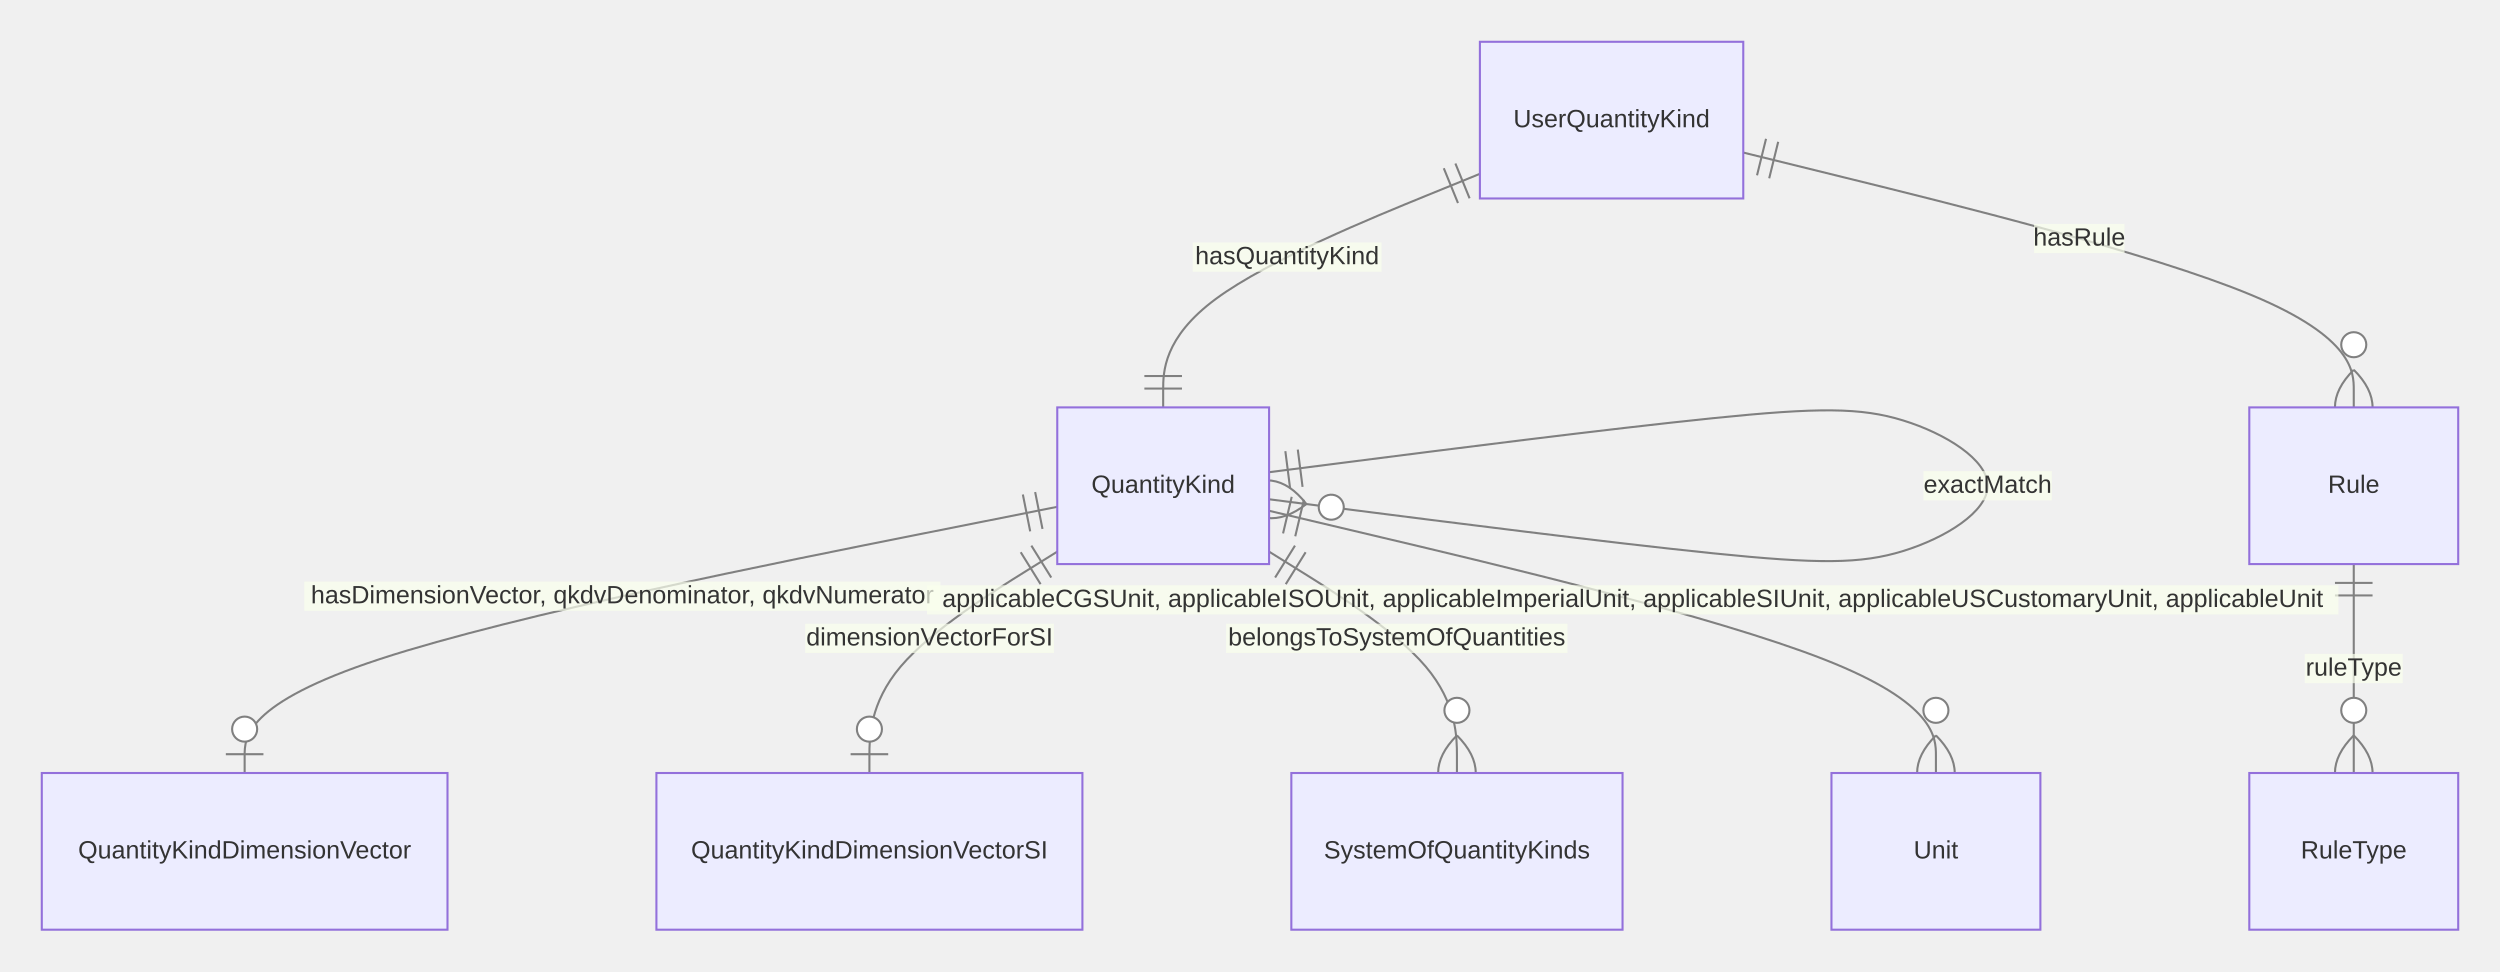
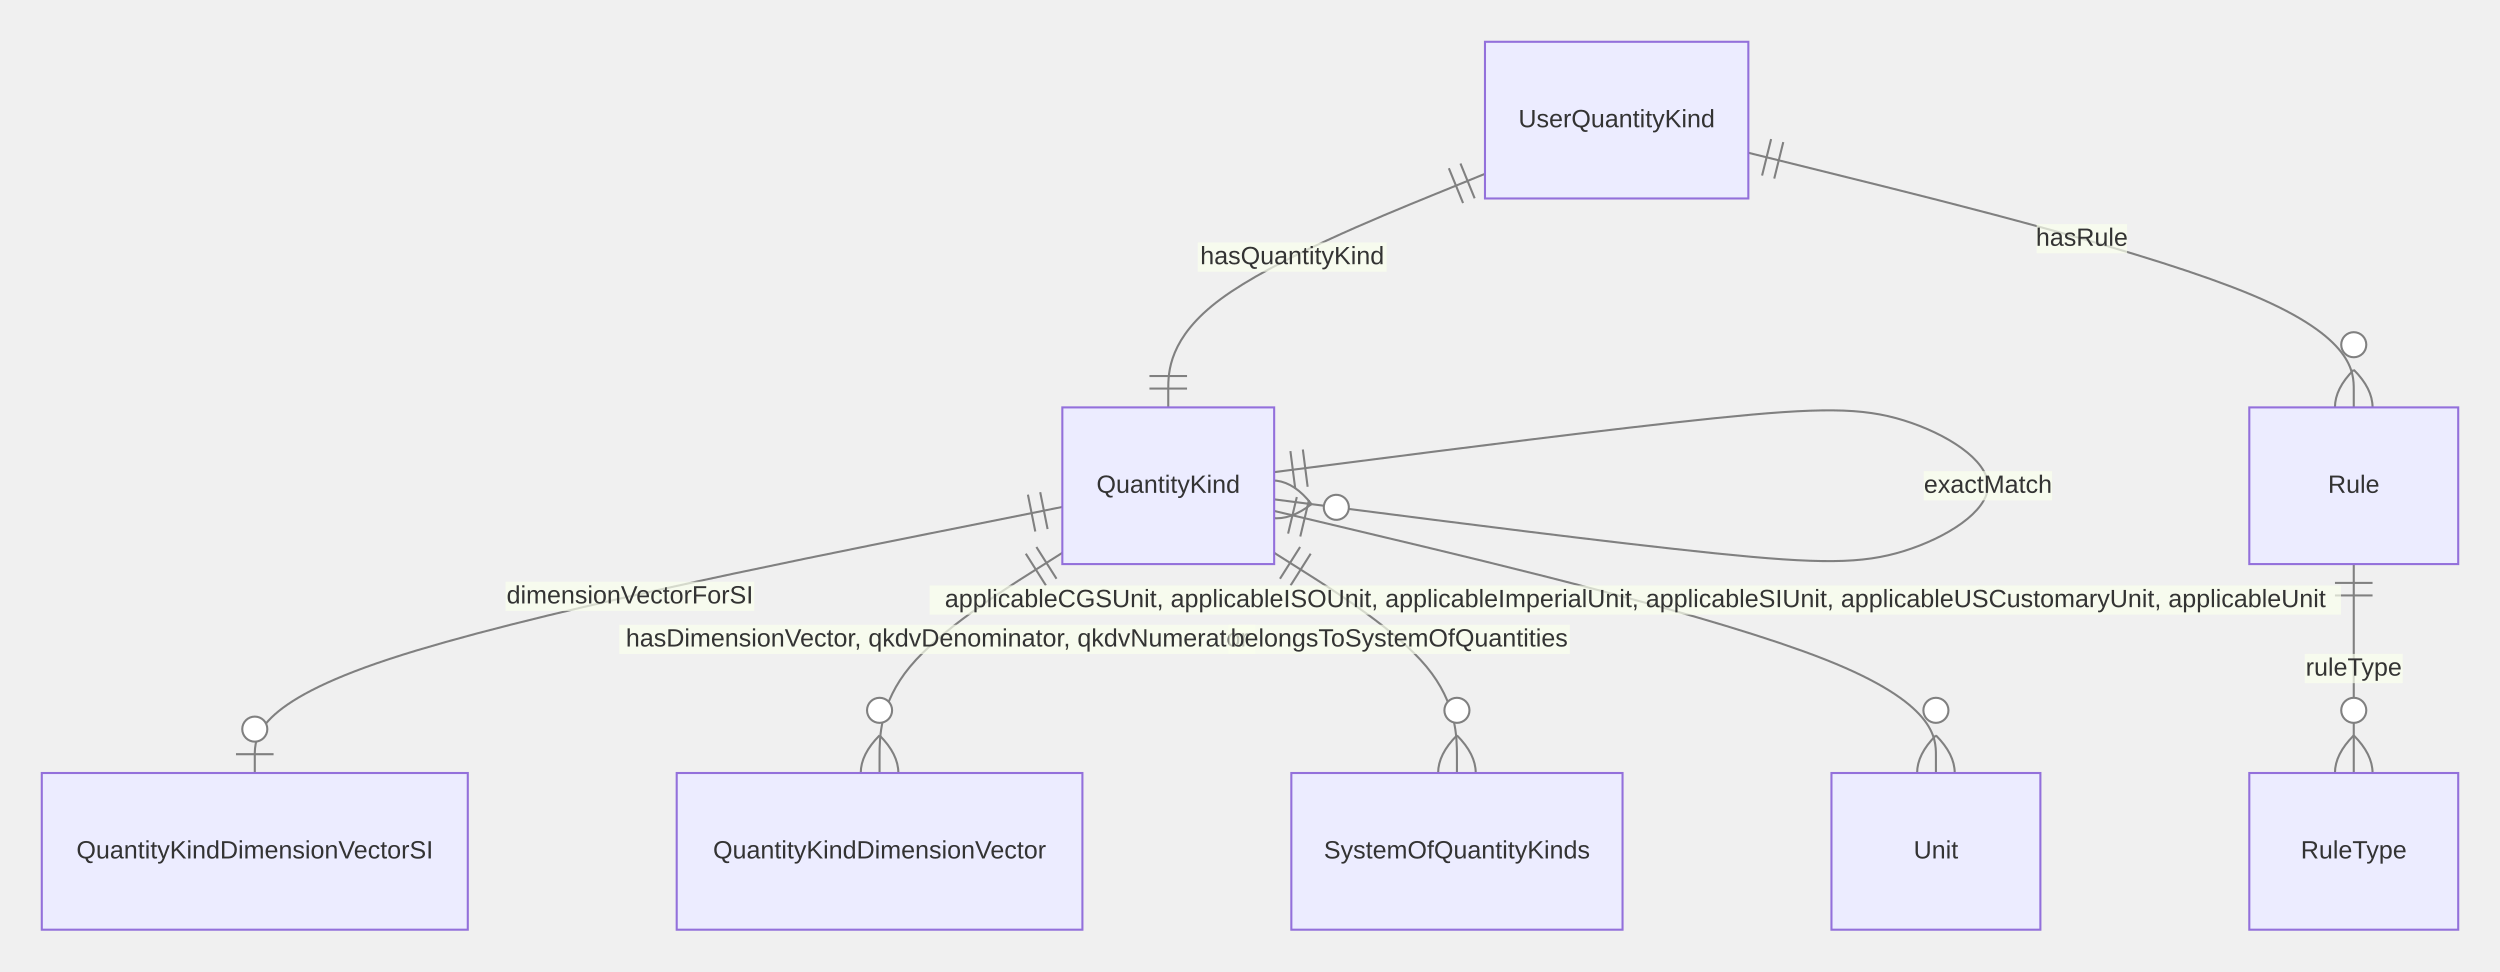
<svg xmlns="http://www.w3.org/2000/svg" aria-roledescription="er" role="graphics-document document" viewBox="0 0 1196.632 465" height="465" width="1196.632" id="container">
  <style>#container{font-family:"trebuchet ms",verdana,arial,sans-serif;font-size:16px;fill:#333;}#container .error-icon{fill:#552222;}#container .error-text{fill:#552222;stroke:#552222;}#container .edge-thickness-normal{stroke-width:1px;}#container .edge-thickness-thick{stroke-width:3.5px;}#container .edge-pattern-solid{stroke-dasharray:0;}#container .edge-thickness-invisible{stroke-width:0;fill:none;}#container .edge-pattern-dashed{stroke-dasharray:3;}#container .edge-pattern-dotted{stroke-dasharray:2;}#container .marker{fill:#333333;stroke:#333333;}#container .marker.cross{stroke:#333333;}#container svg{font-family:"trebuchet ms",verdana,arial,sans-serif;font-size:16px;}#container p{margin:0;}#container .entityBox{fill:#ECECFF;stroke:#9370DB;}#container .attributeBoxOdd{fill:#ffffff;stroke:#9370DB;}#container .attributeBoxEven{fill:#f2f2f2;stroke:#9370DB;}#container .relationshipLabelBox{fill:hsl(80, 100%, 96.275%);opacity:0.7;background-color:hsl(80, 100%, 96.275%);}#container .relationshipLabelBox rect{opacity:0.5;}#container .relationshipLine{stroke:#333333;}#container .entityTitleText{text-anchor:middle;font-size:18px;fill:#333;}#container #MD_PARENT_START{fill:#f5f5f5!important;stroke:#333333!important;stroke-width:1;}#container #MD_PARENT_END{fill:#f5f5f5!important;stroke:#333333!important;stroke-width:1;}#container :root{--mermaid-font-family:"trebuchet ms",verdana,arial,sans-serif;}</style>
  <g />
  <defs>
    <marker orient="auto" markerHeight="240" markerWidth="190" refY="7" refX="0" id="MD_PARENT_START">
      <path d="M 18,7 L9,13 L1,7 L9,1 Z" />
    </marker>
  </defs>
  <defs>
    <marker orient="auto" markerHeight="28" markerWidth="20" refY="7" refX="19" id="MD_PARENT_END">
      <path d="M 18,7 L9,13 L1,7 L9,1 Z" />
    </marker>
  </defs>
  <defs>
    <marker orient="auto" markerHeight="18" markerWidth="18" refY="9" refX="0" id="ONLY_ONE_START">
      <path d="M9,0 L9,18 M15,0 L15,18" fill="none" stroke="gray" />
    </marker>
  </defs>
  <defs>
    <marker orient="auto" markerHeight="18" markerWidth="18" refY="9" refX="18" id="ONLY_ONE_END">
      <path d="M3,0 L3,18 M9,0 L9,18" fill="none" stroke="gray" />
    </marker>
  </defs>
  <defs>
    <marker orient="auto" markerHeight="18" markerWidth="30" refY="9" refX="0" id="ZERO_OR_ONE_START">
      <circle r="6" cy="9" cx="21" fill="white" stroke="gray" />
      <path d="M9,0 L9,18" fill="none" stroke="gray" />
    </marker>
  </defs>
  <defs>
    <marker orient="auto" markerHeight="18" markerWidth="30" refY="9" refX="30" id="ZERO_OR_ONE_END">
      <circle r="6" cy="9" cx="9" fill="white" stroke="gray" />
      <path d="M21,0 L21,18" fill="none" stroke="gray" />
    </marker>
  </defs>
  <defs>
    <marker orient="auto" markerHeight="36" markerWidth="45" refY="18" refX="18" id="ONE_OR_MORE_START">
      <path d="M0,18 Q 18,0 36,18 Q 18,36 0,18 M42,9 L42,27" fill="none" stroke="gray" />
    </marker>
  </defs>
  <defs>
    <marker orient="auto" markerHeight="36" markerWidth="45" refY="18" refX="27" id="ONE_OR_MORE_END">
      <path d="M3,9 L3,27 M9,18 Q27,0 45,18 Q27,36 9,18" fill="none" stroke="gray" />
    </marker>
  </defs>
  <defs>
    <marker orient="auto" markerHeight="36" markerWidth="57" refY="18" refX="18" id="ZERO_OR_MORE_START">
      <circle r="6" cy="18" cx="48" fill="white" stroke="gray" />
      <path d="M0,18 Q18,0 36,18 Q18,36 0,18" fill="none" stroke="gray" />
    </marker>
  </defs>
  <defs>
    <marker orient="auto" markerHeight="36" markerWidth="57" refY="18" refX="39" id="ZERO_OR_MORE_END">
      <circle r="6" cy="18" cx="9" fill="white" stroke="gray" />
      <path d="M21,18 Q39,0 57,18 Q39,36 21,18" fill="none" stroke="gray" />
    </marker>
  </defs>
-   <path style="stroke: gray; fill: none;" marker-start="url(#ONLY_ONE_START)" marker-end="url(#ZERO_OR_ONE_END)" d="M506.061,242.589L441.233,255.491C376.406,268.393,246.751,294.196,181.924,315.432C117.097,336.667,117.097,353.333,117.097,361.667L117.097,370" class="er relationshipLine" />
-   <path style="stroke: gray; fill: none;" marker-start="url(#ONLY_ONE_START)" marker-end="url(#ZERO_OR_ONE_END)" d="M506.061,264.047L491.075,273.373C476.089,282.698,446.118,301.349,431.132,319.008C416.146,336.667,416.146,353.333,416.146,361.667L416.146,370" class="er relationshipLine" />
-   <path style="stroke: gray; fill: none;" marker-start="url(#ONLY_ONE_START)" marker-end="url(#ZERO_OR_MORE_END)" d="M607.451,226.022L647.916,220.852C688.38,215.682,769.309,205.341,819.89,200.17C870.471,195,890.703,195,910.935,201.25C931.168,207.5,951.4,220,951.4,232.5C951.4,245,931.168,257.5,910.935,263.75C890.703,270,870.471,270,819.89,264.83C769.309,259.659,688.38,249.318,647.916,244.148L607.451,238.978" class="er relationshipLine" />
-   <path style="stroke: gray; fill: none;" marker-start="url(#ONLY_ONE_START)" marker-end="url(#ZERO_OR_MORE_END)" d="M607.451,264.047L622.437,273.373C637.423,282.698,667.394,301.349,682.38,319.008C697.366,336.667,697.366,353.333,697.366,361.667L697.366,370" class="er relationshipLine" />
-   <path style="stroke: gray; fill: none;" marker-start="url(#ONLY_ONE_START)" marker-end="url(#ZERO_OR_MORE_END)" d="M607.451,244.493L660.648,257.077C713.845,269.662,820.239,294.831,873.435,315.749C926.632,336.667,926.632,353.333,926.632,361.667L926.632,370" class="er relationshipLine" />
+   <path style="stroke: gray; fill: none;" marker-start="url(#ONLY_ONE_START)" marker-end="url(#ZERO_OR_ONE_END)" d="M508.489,242.645L444.066,255.538C379.644,268.43,250.798,294.215,186.376,315.441C121.953,336.667,121.953,353.333,121.953,361.667L121.953,370" class="er relationshipLine" />
+   <path style="stroke: gray; fill: none;" marker-start="url(#ONLY_ONE_START)" marker-end="url(#ZERO_OR_MORE_END)" d="M609.88,225.986L650.074,220.822C690.269,215.658,770.659,205.329,820.902,200.164C871.145,195,891.243,195,911.34,201.25C931.437,207.5,951.535,220,951.535,232.5C951.535,245,931.437,257.5,911.34,263.75C891.243,270,871.145,270,820.902,264.836C770.659,259.671,690.269,249.342,650.074,244.178L609.88,239.014" class="er relationshipLine" />
+   <path style="stroke: gray; fill: none;" marker-start="url(#ONLY_ONE_START)" marker-end="url(#ZERO_OR_MORE_END)" d="M508.489,264.602L493.908,273.835C479.327,283.068,450.165,301.534,435.584,319.1C421.003,336.667,421.003,353.333,421.003,361.667L421.003,370" class="er relationshipLine" />
+   <path style="stroke: gray; fill: none;" marker-start="url(#ONLY_ONE_START)" marker-end="url(#ZERO_OR_MORE_END)" d="M609.88,264.602L624.461,273.835C639.042,283.068,668.204,301.534,682.785,319.1C697.366,336.667,697.366,353.333,697.366,361.667L697.366,370" class="er relationshipLine" />
+   <path style="stroke: gray; fill: none;" marker-start="url(#ONLY_ONE_START)" marker-end="url(#ZERO_OR_MORE_END)" d="M609.88,244.572L662.672,257.143C715.464,269.715,821.048,294.857,873.84,315.762C926.632,336.667,926.632,353.333,926.632,361.667L926.632,370" class="er relationshipLine" />
  <path style="stroke: gray; fill: none;" marker-start="url(#ONLY_ONE_START)" marker-end="url(#ZERO_OR_MORE_END)" d="M1126.632,270L1126.632,278.333C1126.632,286.667,1126.632,303.333,1126.632,320C1126.632,336.667,1126.632,353.333,1126.632,361.667L1126.632,370" class="er relationshipLine" />
-   <path style="stroke: gray; fill: none;" marker-start="url(#ONLY_ONE_START)" marker-end="url(#ONLY_ONE_END)" d="M708.358,83.196L683.091,93.497C657.824,103.797,607.29,124.399,582.023,143.033C556.756,161.667,556.756,178.333,556.756,186.667L556.756,195" class="er relationshipLine" />
-   <path style="stroke: gray; fill: none;" marker-start="url(#ONLY_ONE_START)" marker-end="url(#ZERO_OR_MORE_END)" d="M834.42,73.025L883.122,85.021C931.824,97.017,1029.228,121.008,1077.93,141.338C1126.632,161.667,1126.632,178.333,1126.632,186.667L1126.632,195" class="er relationshipLine" />
-   <g transform="translate(506.0607,195 )" id="entity-QuantityKind-6f79b338-e354-5d95-8035-8883644476ff">
+   <path style="stroke: gray; fill: none;" marker-start="url(#ONLY_ONE_START)" marker-end="url(#ONLY_ONE_END)" d="M710.786,83.196L685.519,93.497C660.252,103.797,609.718,124.399,584.451,143.033C559.184,161.667,559.184,178.333,559.184,186.667L559.184,195" class="er relationshipLine" />
+   <path style="stroke: gray; fill: none;" marker-start="url(#ONLY_ONE_START)" marker-end="url(#ZERO_OR_MORE_END)" d="M836.849,73.132L885.146,85.11C933.443,97.088,1030.038,121.044,1078.335,141.355C1126.632,161.667,1126.632,178.333,1126.632,186.667L1126.632,195" class="er relationshipLine" />
+   <g transform="translate(508.489,195 )" id="entity-QuantityKind-6f79b338-e354-5d95-8035-8883644476ff">
    <rect height="75" width="101.391" y="0" x="0" class="er entityBox" />
    <text style="dominant-baseline: middle; text-anchor: middle; font-size: 12px;" transform="translate(50.69531,37.5)" y="0" x="0" id="text-entity-QuantityKind-6f79b338-e354-5d95-8035-8883644476ff" class="er entityLabel">QuantityKind</text>
  </g>
  <g transform="translate(1076.632,195 )" id="entity-Rule-886caf8e-59ff-5db3-a492-27242971196f">
    <rect height="75" width="100" y="0" x="0" class="er entityBox" />
    <text style="dominant-baseline: middle; text-anchor: middle; font-size: 12px;" transform="translate(50,37.5)" y="0" x="0" id="text-entity-Rule-886caf8e-59ff-5db3-a492-27242971196f" class="er entityLabel">Rule</text>
  </g>
-   <g transform="translate(708.3579,20 )" id="entity-UserQuantityKind-1d3cd085-6793-5448-82a1-6476fcd13bbf">
+   <g transform="translate(710.7862,20 )" id="entity-UserQuantityKind-1d3cd085-6793-5448-82a1-6476fcd13bbf">
    <rect height="75" width="126.062" y="0" x="0" class="er entityBox" />
    <text style="dominant-baseline: middle; text-anchor: middle; font-size: 12px;" transform="translate(63.03125,37.5)" y="0" x="0" id="text-entity-UserQuantityKind-1d3cd085-6793-5448-82a1-6476fcd13bbf" class="er entityLabel">UserQuantityKind</text>
  </g>
-   <g transform="translate(20,370 )" id="entity-QuantityKindDimensionVector-bfa1bf26-fcae-516f-8f63-2f454f3dac1b">
+   <g transform="translate(20,370 )" id="entity-QuantityKindDimensionVectorSI-2681a9c0-d385-5c75-b278-85a805bca5b5">
+     <rect height="75" width="203.906" y="0" x="0" class="er entityBox" />
+     <text style="dominant-baseline: middle; text-anchor: middle; font-size: 12px;" transform="translate(101.9531,37.5)" y="0" x="0" id="text-entity-QuantityKindDimensionVectorSI-2681a9c0-d385-5c75-b278-85a805bca5b5" class="er entityLabel">QuantityKindDimensionVectorSI</text>
+   </g>
+   <g transform="translate(323.9062,370 )" id="entity-QuantityKindDimensionVector-bfa1bf26-fcae-516f-8f63-2f454f3dac1b">
    <rect height="75" width="194.193" y="0" x="0" class="er entityBox" />
    <text style="dominant-baseline: middle; text-anchor: middle; font-size: 12px;" transform="translate(97.09654,37.5)" y="0" x="0" id="text-entity-QuantityKindDimensionVector-bfa1bf26-fcae-516f-8f63-2f454f3dac1b" class="er entityLabel">QuantityKindDimensionVector</text>
-   </g>
-   <g transform="translate(314.1931,370 )" id="entity-QuantityKindDimensionVectorSI-2681a9c0-d385-5c75-b278-85a805bca5b5">
-     <rect height="75" width="203.906" y="0" x="0" class="er entityBox" />
-     <text style="dominant-baseline: middle; text-anchor: middle; font-size: 12px;" transform="translate(101.9531,37.5)" y="0" x="0" id="text-entity-QuantityKindDimensionVectorSI-2681a9c0-d385-5c75-b278-85a805bca5b5" class="er entityLabel">QuantityKindDimensionVectorSI</text>
  </g>
  <g transform="translate(618.0993,370 )" id="entity-SystemOfQuantityKinds-09c2a533-d4ff-5ffb-9642-53498359216a">
    <rect height="75" width="158.533" y="0" x="0" class="er entityBox" />
    <text style="dominant-baseline: middle; text-anchor: middle; font-size: 12px;" transform="translate(79.26643,37.5)" y="0" x="0" id="text-entity-SystemOfQuantityKinds-09c2a533-d4ff-5ffb-9642-53498359216a" class="er entityLabel">SystemOfQuantityKinds</text>
  </g>
  <g transform="translate(876.6322,370 )" id="entity-Unit-c57ac1ea-0a24-509a-a80e-23f8c03ca739">
    <rect height="75" width="100" y="0" x="0" class="er entityBox" />
    <text style="dominant-baseline: middle; text-anchor: middle; font-size: 12px;" transform="translate(50,37.5)" y="0" x="0" id="text-entity-Unit-c57ac1ea-0a24-509a-a80e-23f8c03ca739" class="er entityLabel">Unit</text>
  </g>
  <g transform="translate(1076.632,370 )" id="entity-RuleType-d54df1a6-a17d-5920-9344-6f805c739e55">
    <rect height="75" width="100" y="0" x="0" class="er entityBox" />
    <text style="dominant-baseline: middle; text-anchor: middle; font-size: 12px;" transform="translate(50,37.5)" y="0" x="0" id="text-entity-RuleType-d54df1a6-a17d-5920-9344-6f805c739e55" class="er entityLabel">RuleType</text>
  </g>
-   <rect height="14" width="304.498" y="278.382" x="145.641" class="er relationshipLabelBox" />
-   <text style="text-anchor: middle; dominant-baseline: middle; font-size: 12px;" y="285.382" x="297.891" id="rel1" class="er relationshipLabel">hasDimensionVector, qkdvDenominator, qkdvNumerator</text>
-   <rect height="14" width="119.078" y="298.547" x="385.401" class="er relationshipLabelBox" />
-   <text style="text-anchor: middle; dominant-baseline: middle; font-size: 12px;" y="305.547" x="444.94" id="rel2" class="er relationshipLabel">dimensionVectorForSI</text>
-   <rect height="14" width="61.453" y="225.5" x="920.673" class="er relationshipLabelBox" />
-   <text style="text-anchor: middle; dominant-baseline: middle; font-size: 12px;" y="232.5" x="951.4" id="rel3" class="er relationshipLabel">exactMatch</text>
-   <rect height="14" width="163.429" y="298.547" x="586.857" class="er relationshipLabelBox" />
-   <text style="text-anchor: middle; dominant-baseline: middle; font-size: 12px;" y="305.547" x="668.572" id="rel4" class="er relationshipLabel">belongsToSystemOfQuantities</text>
-   <rect height="14" width="675.577" y="280.134" x="443.711" class="er relationshipLabelBox" />
-   <text style="text-anchor: middle; dominant-baseline: middle; font-size: 12px;" y="287.134" x="781.5" id="rel5" class="er relationshipLabel">applicableCGSUnit, applicableISOUnit, applicableImperialUnit, applicableSIUnit, applicableUSCustomaryUnit, applicableUnit</text>
+   <rect height="14" width="119.078" y="278.434" x="241.969" class="er relationshipLabelBox" />
+   <text style="text-anchor: middle; dominant-baseline: middle; font-size: 12px;" y="285.434" x="301.508" id="rel1" class="er relationshipLabel">dimensionVectorForSI</text>
+   <rect height="14" width="61.453" y="225.5" x="920.808" class="er relationshipLabelBox" />
+   <text style="text-anchor: middle; dominant-baseline: middle; font-size: 12px;" y="232.5" x="951.535" id="rel2" class="er relationshipLabel">exactMatch</text>
+   <rect height="14" width="304.498" y="299.047" x="296.397" class="er relationshipLabelBox" />
+   <text style="text-anchor: middle; dominant-baseline: middle; font-size: 12px;" y="306.047" x="448.646" id="rel3" class="er relationshipLabel">hasDimensionVector, qkdvDenominator, qkdvNumerator</text>
+   <rect height="14" width="163.429" y="299.047" x="588.008" class="er relationshipLabelBox" />
+   <text style="text-anchor: middle; dominant-baseline: middle; font-size: 12px;" y="306.047" x="669.723" id="rel4" class="er relationshipLabel">belongsToSystemOfQuantities</text>
+   <rect height="14" width="675.577" y="280.208" x="444.955" class="er relationshipLabelBox" />
+   <text style="text-anchor: middle; dominant-baseline: middle; font-size: 12px;" y="287.208" x="782.743" id="rel5" class="er relationshipLabel">applicableCGSUnit, applicableISOUnit, applicableImperialUnit, applicableSIUnit, applicableUSCustomaryUnit, applicableUnit</text>
  <rect height="14" width="46.922" y="313" x="1103.171" class="er relationshipLabelBox" />
  <text style="text-anchor: middle; dominant-baseline: middle; font-size: 12px;" y="320" x="1126.632" id="rel6" class="er relationshipLabel">ruleType</text>
-   <rect height="14" width="90.438" y="116.059" x="570.875" class="er relationshipLabelBox" />
-   <text style="text-anchor: middle; dominant-baseline: middle; font-size: 12px;" y="123.059" x="616.094" id="rel7" class="er relationshipLabel">hasQuantityKind</text>
-   <rect height="14" width="43.297" y="107.163" x="973.606" class="er relationshipLabelBox" />
-   <text style="text-anchor: middle; dominant-baseline: middle; font-size: 12px;" y="114.163" x="995.254" id="rel8" class="er relationshipLabel">hasRule</text>
+   <rect height="14" width="90.438" y="116.059" x="573.303" class="er relationshipLabelBox" />
+   <text style="text-anchor: middle; dominant-baseline: middle; font-size: 12px;" y="123.059" x="618.522" id="rel7" class="er relationshipLabel">hasQuantityKind</text>
+   <rect height="14" width="43.297" y="107.254" x="974.85" class="er relationshipLabelBox" />
+   <text style="text-anchor: middle; dominant-baseline: middle; font-size: 12px;" y="114.254" x="996.499" id="rel8" class="er relationshipLabel">hasRule</text>
</svg>
